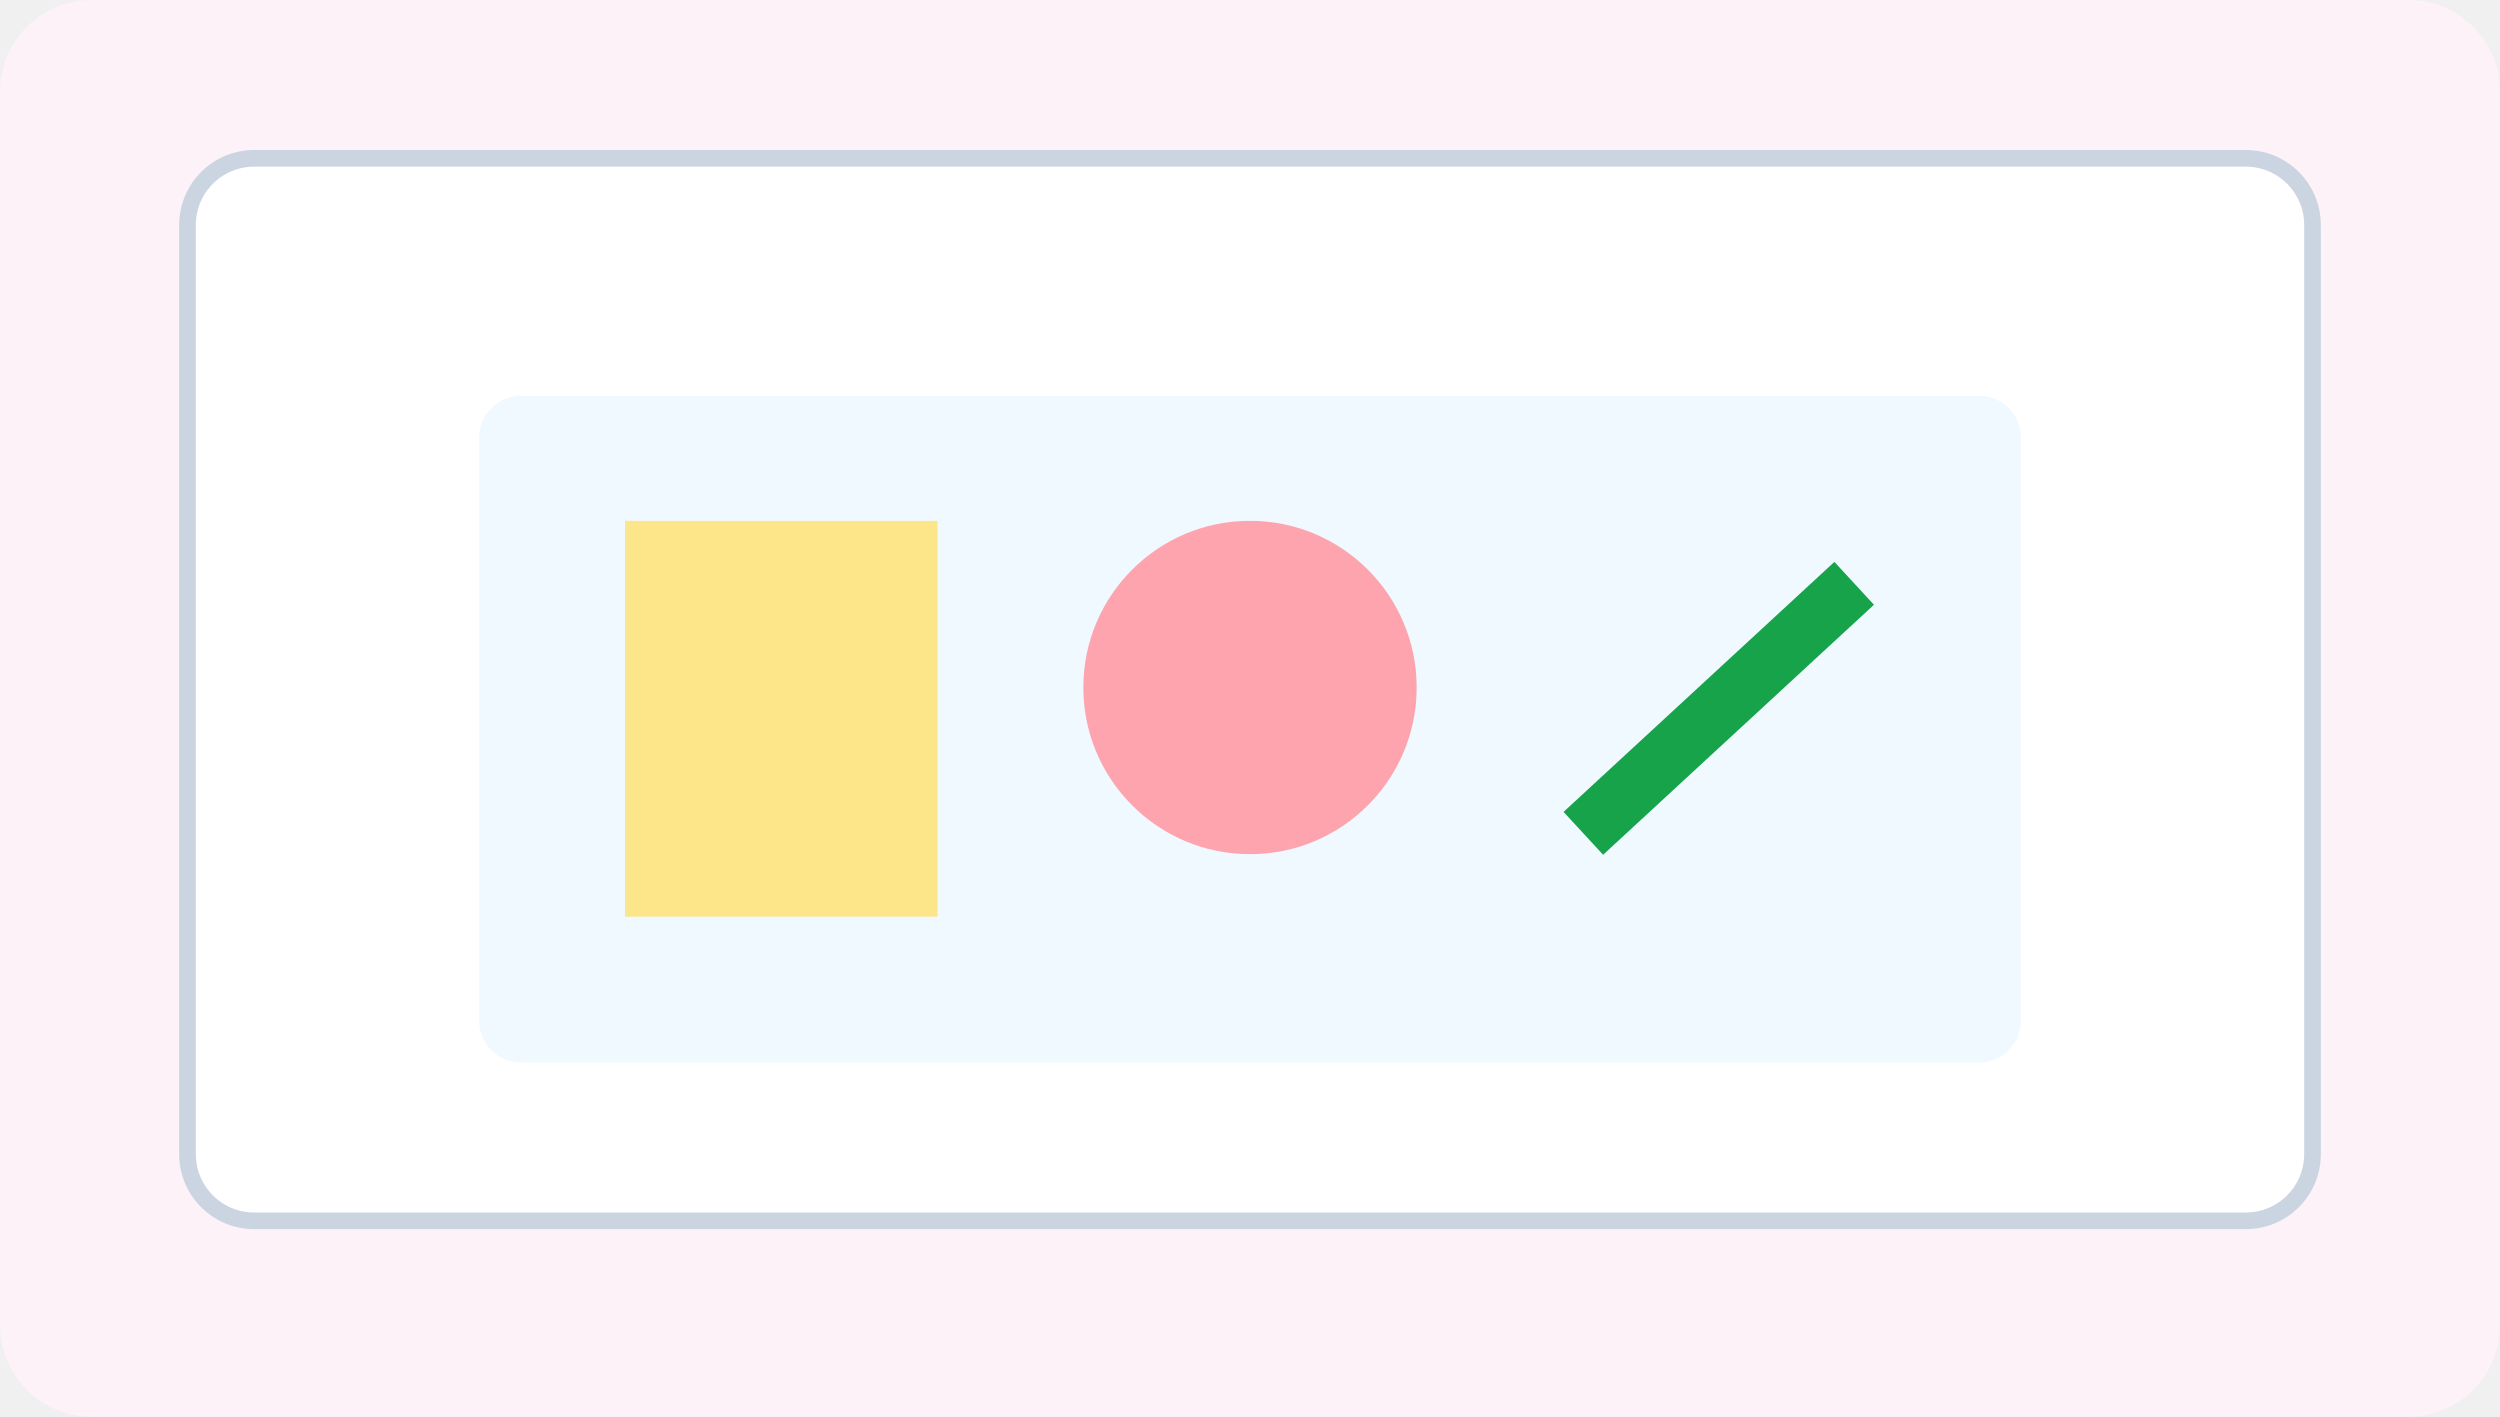
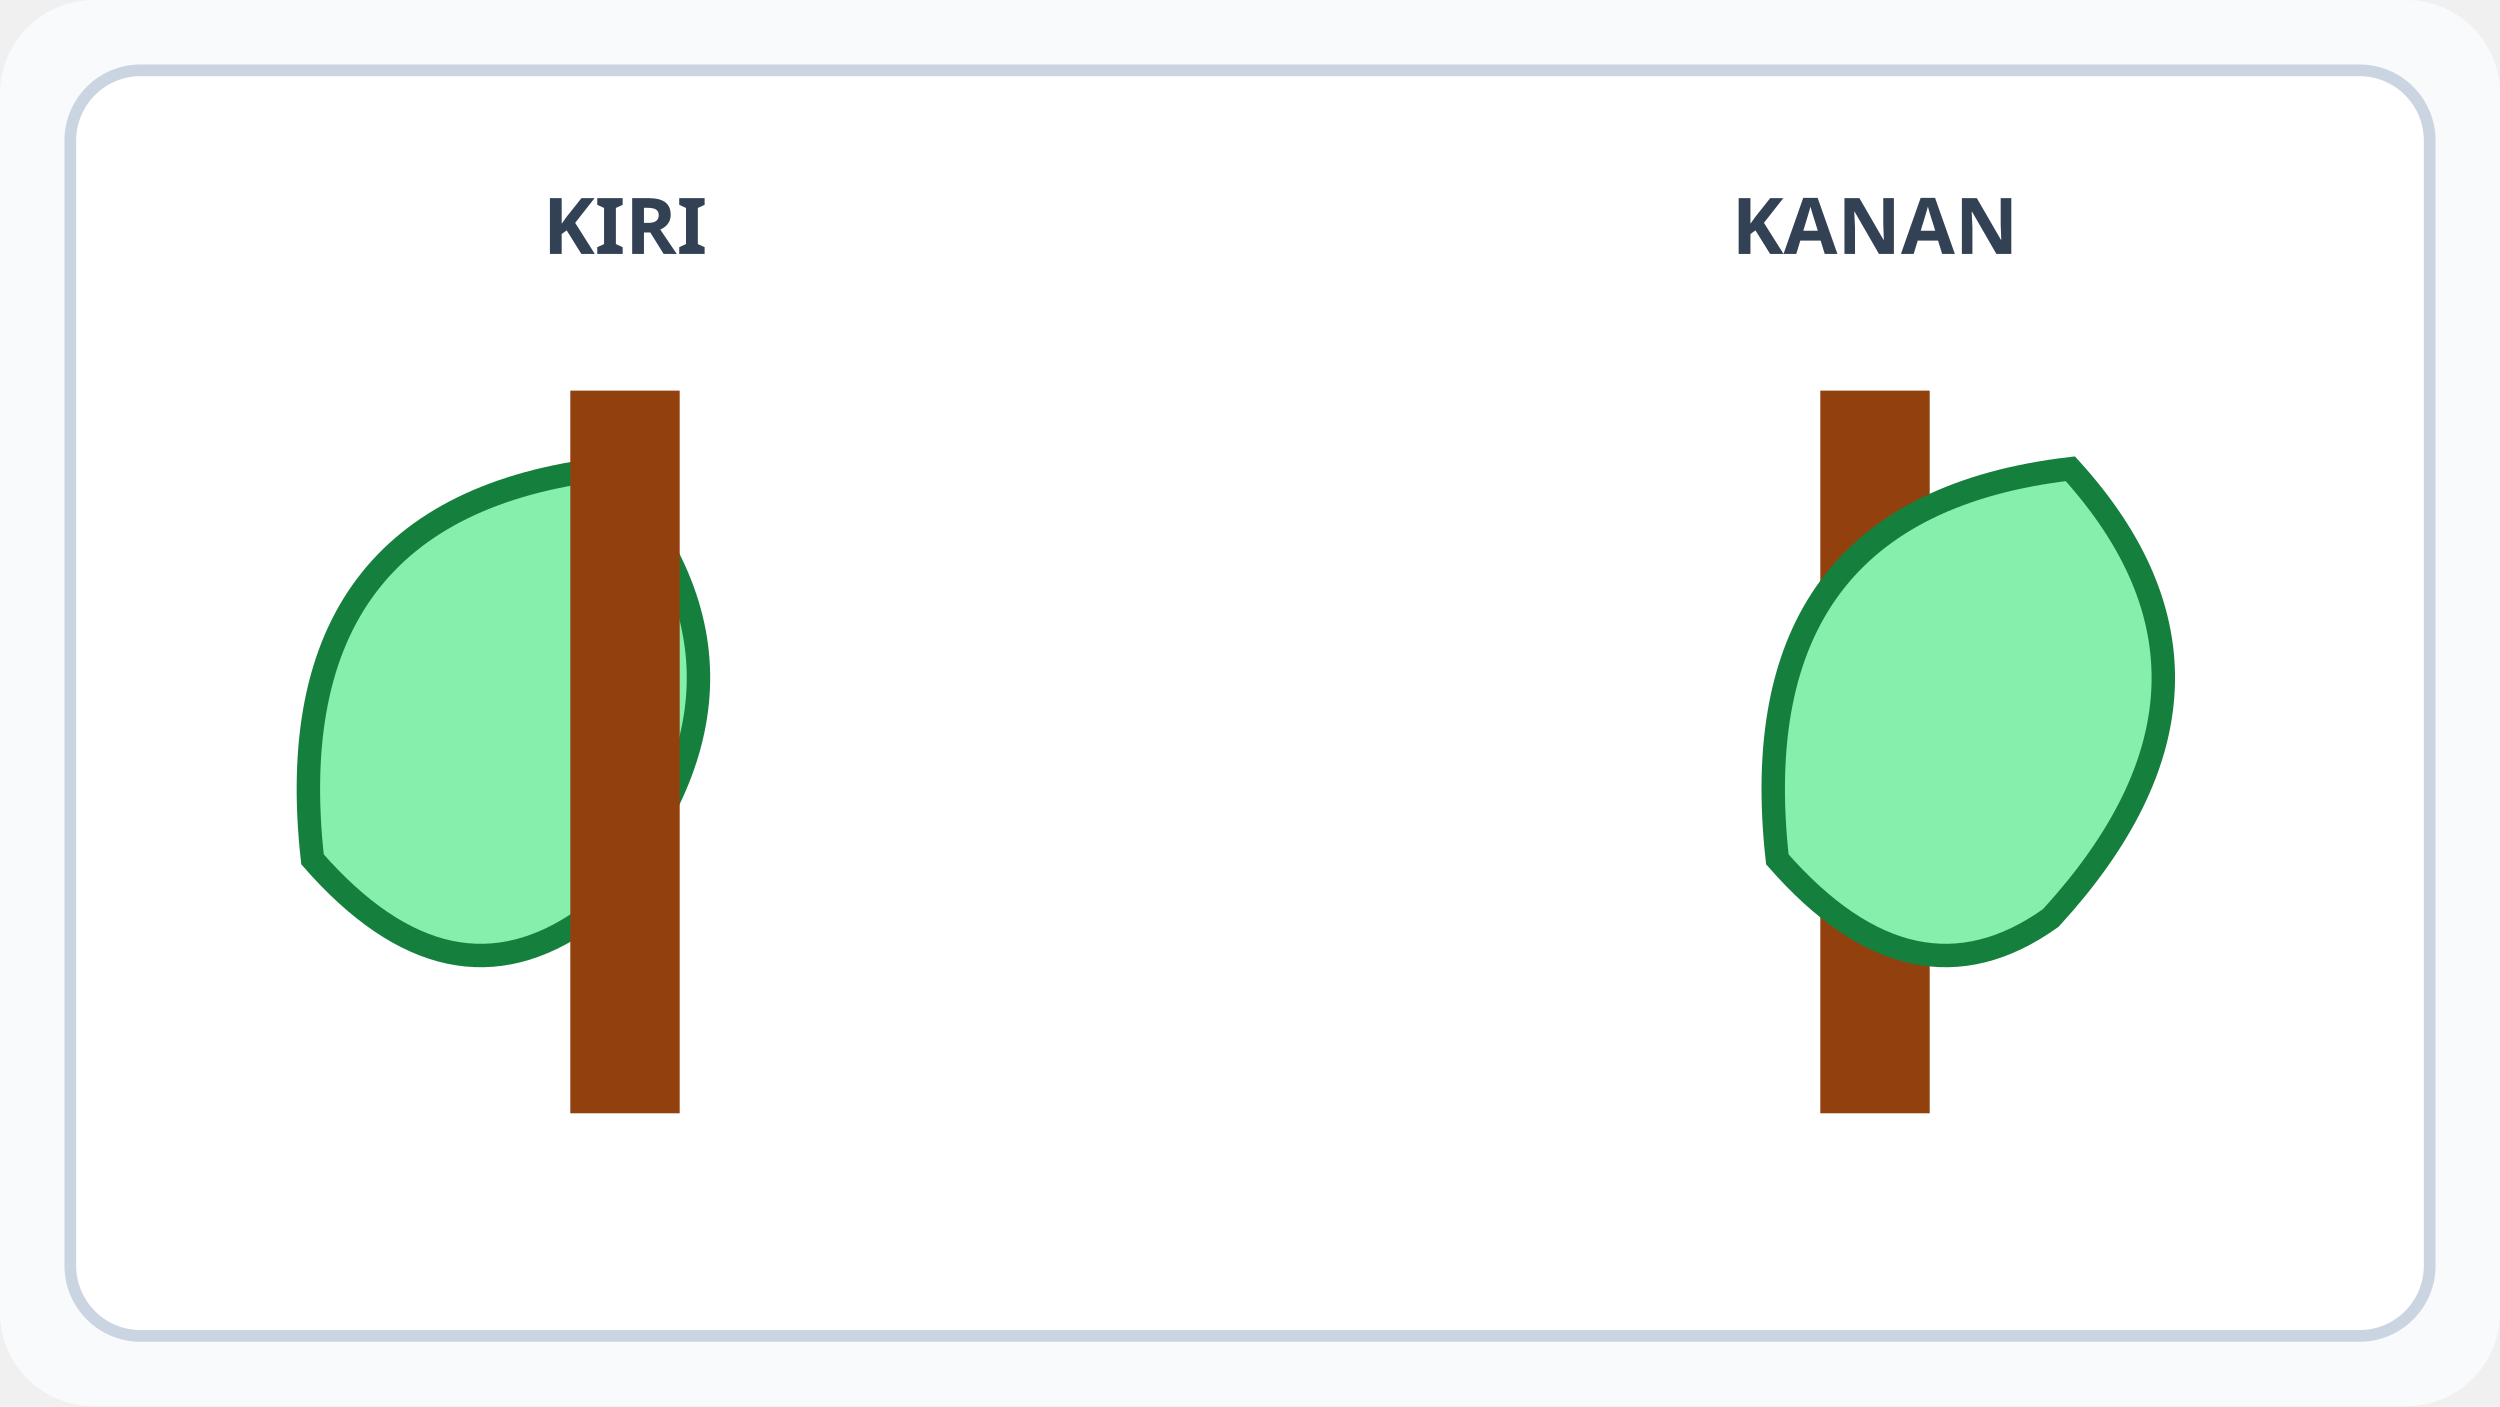
- <svg xmlns="http://www.w3.org/2000/svg" viewBox="0 0 600 340" width="600" height="340" role="img" aria-label="Stimulus Seni Rupa Bab 4 gambar 6">
-   <rect width="600" height="340" rx="22" fill="#fdf2f8" />
-   <rect x="45" y="38" width="510" height="255" rx="16" fill="#fff" stroke="#cbd5e1" stroke-width="4" />
-   <rect x="115" y="95" width="370" height="160" rx="10" fill="#f0f9ff" />
-   <rect x="150" y="125" width="75" height="95" fill="#fde68a" />
-   <circle cx="300" cy="165" r="40" fill="#fda4af" />
-   <path d="M380 200 L445 140" stroke="#16a34a" stroke-width="14" />
+ <svg xmlns="http://www.w3.org/2000/svg" viewBox="0 0 640 360" role="img" aria-labelledby="title desc">
+   <rect width="640" height="360" rx="24" fill="#f8fafc" />
+   <rect x="18" y="18" width="604" height="324" rx="18" fill="#fff" stroke="#cbd5e1" stroke-width="3" />
+   <text x="160" y="65" text-anchor="middle" font-family="sans-serif" font-size="20" font-weight="700" fill="#334155">KIRI</text>
+   <text x="480" y="65" text-anchor="middle" font-family="sans-serif" font-size="20" font-weight="700" fill="#334155">KANAN</text>
+   <path d="M80 220 Q70 130 155 120 Q205 175 150 235 Q115 260 80 220Z" fill="#86efac" stroke="#15803d" stroke-width="6" />
+   <path d="M160 100 L160 285" stroke="#92400e" stroke-width="28" />
+   <path d="M480 100 L480 285" stroke="#92400e" stroke-width="28" />
+   <path d="M455 220 Q445 130 530 120 Q580 175 525 235 Q490 260 455 220Z" fill="#86efac" stroke="#15803d" stroke-width="6" />
</svg>
